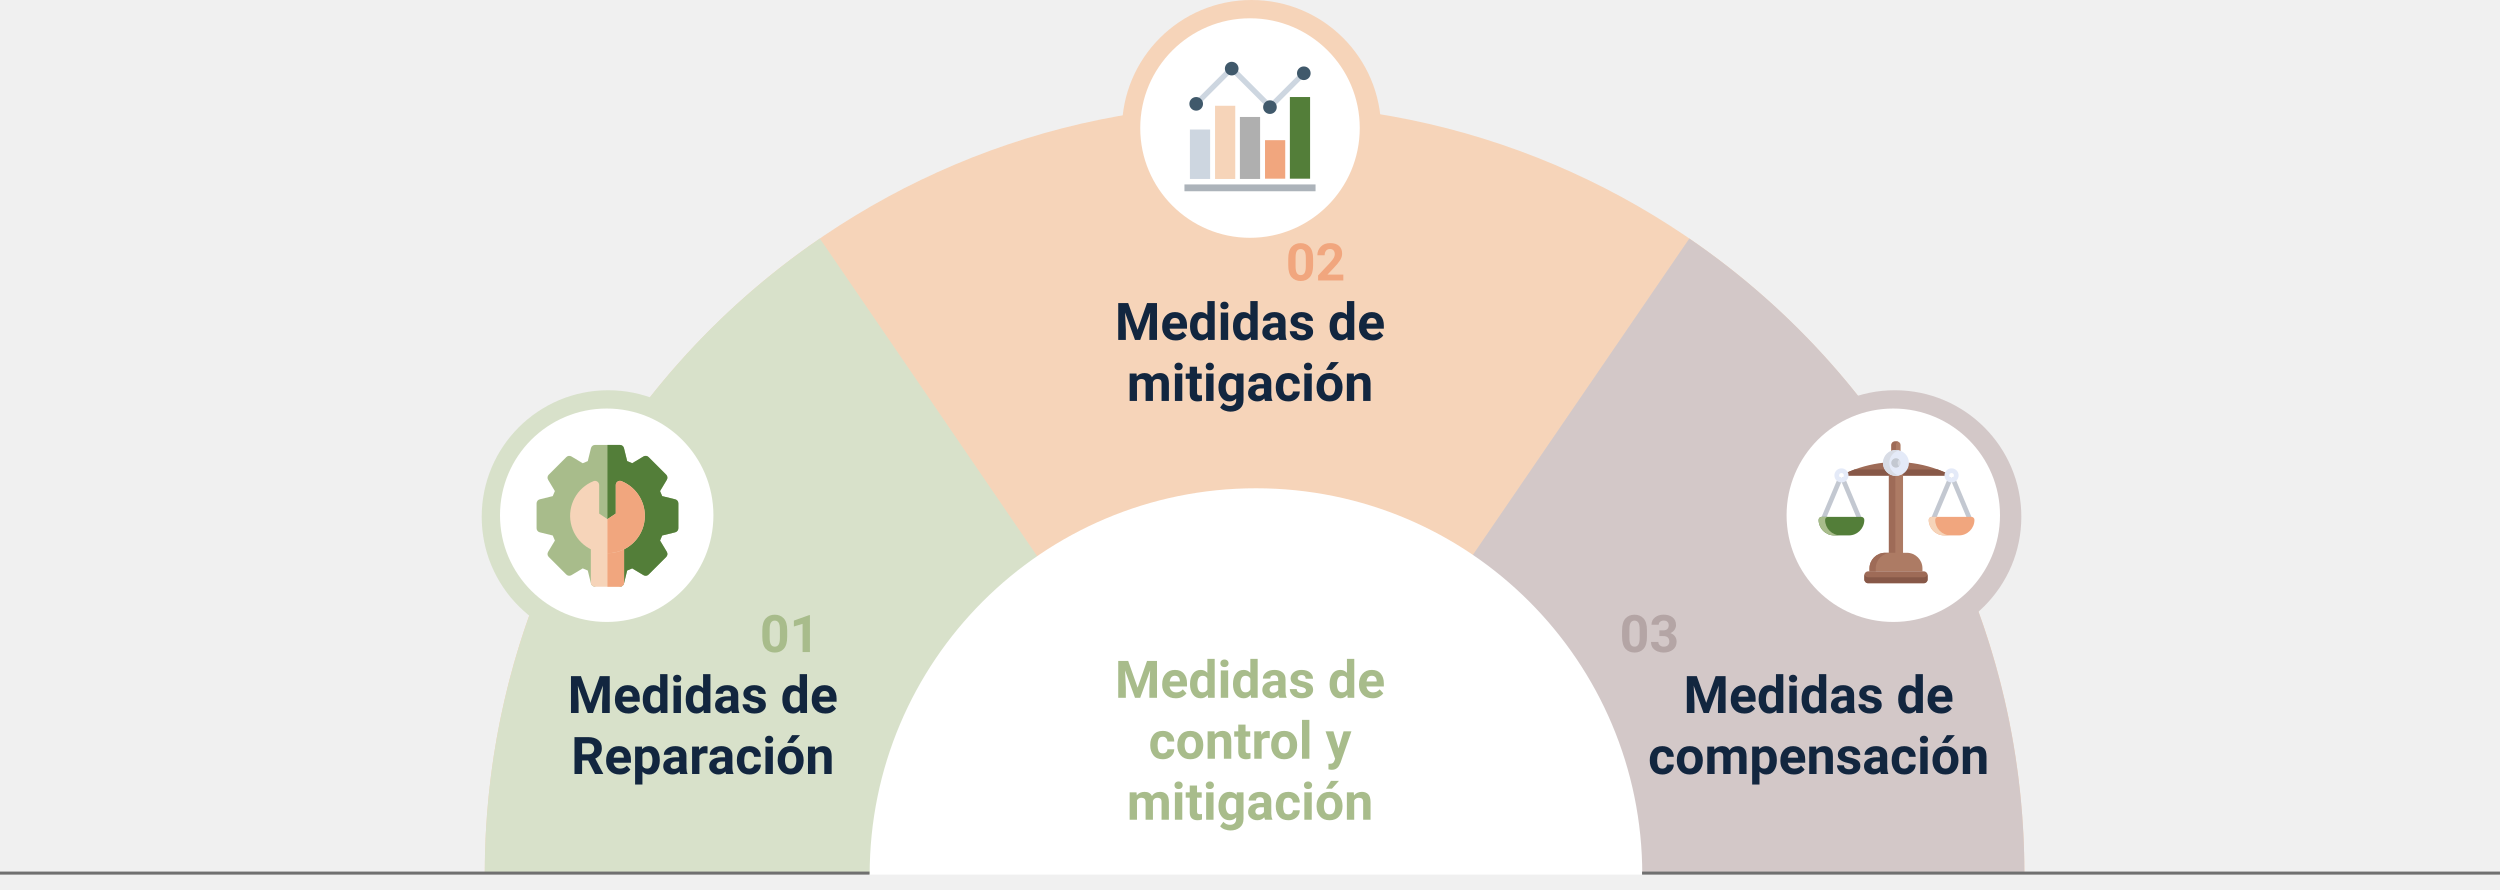
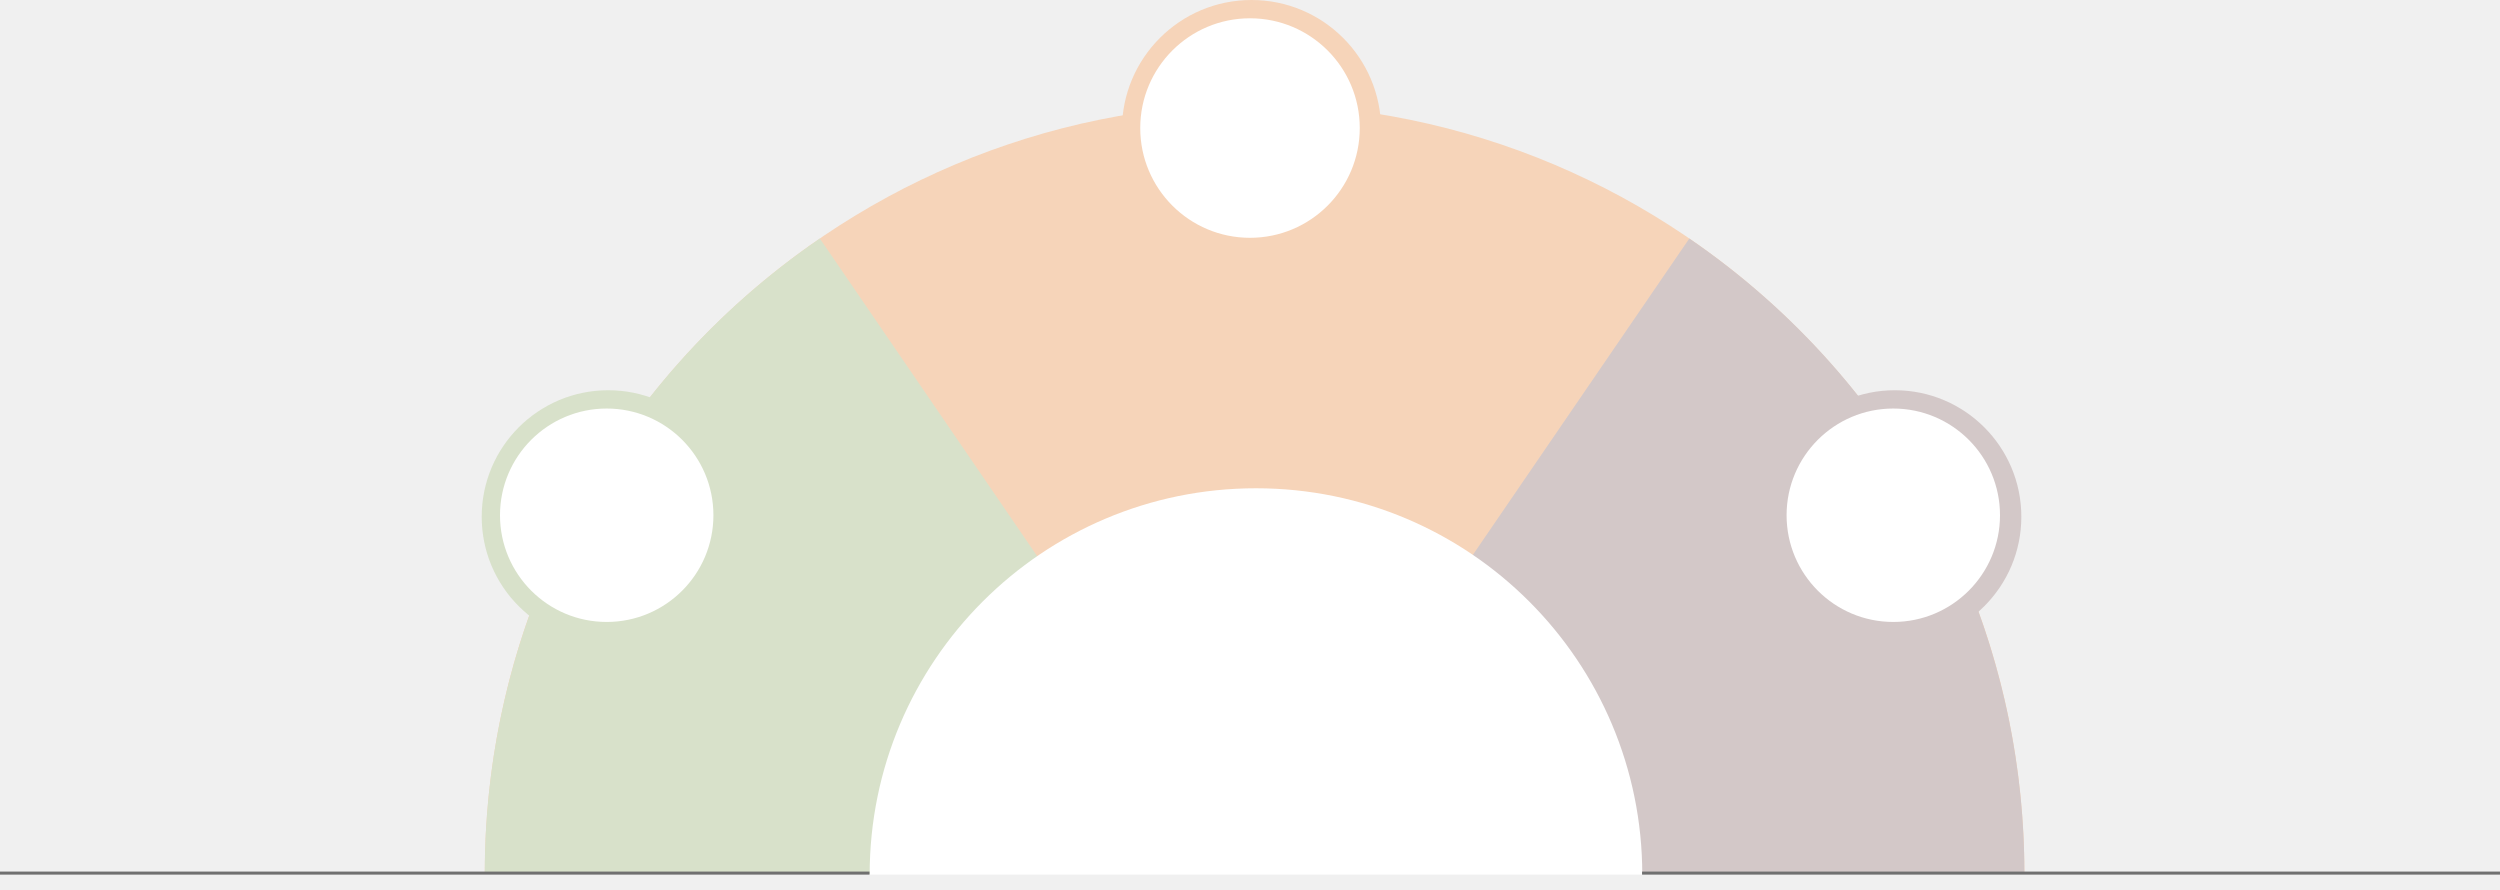
<svg xmlns="http://www.w3.org/2000/svg" width="820" height="291.869" viewBox="0 0 820 291.869">
  <defs>
    <clipPath id="clip-path">
      <rect id="Rectángulo_5174" data-name="Rectángulo 5174" width="505" height="257.737" fill="none" />
    </clipPath>
    <clipPath id="clip-path-2">
      <rect id="Rectángulo_5441" data-name="Rectángulo 5441" width="440.648" height="192.156" fill="none" />
    </clipPath>
  </defs>
-   <g id="Grupo_78875" data-name="Grupo 78875" transform="translate(-390 -6280)">
-     <g id="Grupo_78538" data-name="Grupo 78538">
-       <g id="Grupo_78497" data-name="Grupo 78497" transform="translate(0 5094)">
-         <g id="Grupo_78307" data-name="Grupo 78307" transform="translate(549 1220.132)">
-           <g id="Grupo_78306" data-name="Grupo 78306" clip-path="url(#clip-path)">
-             <path id="Trazado_100625" data-name="Trazado 100625" d="M252.5,0C113.049,0,0,113.047,0,252.5H505C505,113.047,391.951,0,252.5,0" fill="#f6d4b9" />
-             <path id="Trazado_100626" data-name="Trazado 100626" d="M339.876,34.46l-142.591,208.4h252.5A252.214,252.214,0,0,0,339.876,34.46" transform="translate(55.215 9.644)" fill="#d3c8c8" />
-             <path id="Trazado_100627" data-name="Trazado 100627" d="M0,242.856H252.5L109.909,34.46A252.217,252.217,0,0,0,0,242.856" transform="translate(0 9.644)" fill="#d8e1ca" />
-             <path id="Trazado_100628" data-name="Trazado 100628" d="M248.48,125.864A126.708,126.708,0,0,0,121.772,252.572H375.188A126.708,126.708,0,0,0,248.48,125.864" transform="translate(4.478 0.157)" fill="#fff" />
-           </g>
-         </g>
-         <circle id="Elipse_4053" data-name="Elipse 4053" cx="41.5" cy="41.5" r="41.5" transform="translate(970 1314)" fill="#d3c8c8" />
-         <circle id="Elipse_4058" data-name="Elipse 4058" cx="41.5" cy="41.5" r="41.5" transform="translate(548 1314)" fill="#d8e1ca" />
-         <circle id="Elipse_4060" data-name="Elipse 4060" cx="42.5" cy="42.5" r="42.5" transform="translate(758 1186)" fill="#f6d4b9" />
-         <circle id="Elipse_4056" data-name="Elipse 4056" cx="35" cy="35" r="35" transform="translate(976 1320)" fill="#fff" />
-         <circle id="Elipse_4057" data-name="Elipse 4057" cx="35" cy="35" r="35" transform="translate(554 1320)" fill="#fff" />
-         <circle id="Elipse_4059" data-name="Elipse 4059" cx="36" cy="36" r="36" transform="translate(764 1192)" fill="#fff" />
-         <path id="Trazado_100629" data-name="Trazado 100629" d="M-6994.052-10228.624h281.4" transform="translate(7922.648 11701)" fill="none" stroke="#707070" stroke-width="1" />
-         <path id="Trazado_100630" data-name="Trazado 100630" d="M-6994.053-10228.624h285.2" transform="translate(7384.052 11701)" fill="none" stroke="#707070" stroke-width="1" />
-       </g>
-       <text id="Medidas_de_Reparación" data-name="Medidas de Reparación" transform="translate(574 6495.869)" fill="#12263f" font-size="17" font-family="Roboto-Bold, Roboto" font-weight="700">
-         <tspan x="2.199" y="18">Medidas de </tspan>
-         <tspan x="3.353" y="38">Reparación</tspan>
-       </text>
-       <text id="_01" data-name="01" transform="translate(649 6475.869)" fill="#a8bc8b" font-size="17" font-family="Roboto-Bold, Roboto" font-weight="700">
-         <tspan x="-9.753" y="18">01</tspan>
-       </text>
-       <text id="_03" data-name="03" transform="translate(931 6475.869)" fill="#b4a5a5" font-size="17" font-family="Roboto-Bold, Roboto" font-weight="700">
-         <tspan x="-9.753" y="18">03</tspan>
-       </text>
-       <text id="_02" data-name="02" transform="translate(821.5 6354)" fill="#f1a67e" font-size="17" font-family="Roboto-Bold, Roboto" font-weight="700">
-         <tspan x="-9.753" y="18">02</tspan>
-       </text>
-       <text id="Medidas_de_compensación" data-name="Medidas de compensación" transform="translate(928 6495.869)" fill="#12263f" font-size="17" font-family="Roboto-Bold, Roboto" font-weight="700">
-         <tspan x="14.199" y="18">Medidas de </tspan>
-         <tspan x="2.582" y="38">compensación</tspan>
-       </text>
-       <text id="Medidas_de_mitigación" data-name="Medidas de mitigación" transform="translate(741.5 6373.5)" fill="#12263f" font-size="17" font-family="Roboto-Bold, Roboto" font-weight="700">
-         <tspan x="14.199" y="18">Medidas de </tspan>
-         <tspan x="18.1" y="38">mitigación</tspan>
-       </text>
-       <text id="Medidas_de_control_y_mitigación" data-name="Medidas de control y mitigación" transform="translate(753.5 6490.869)" fill="#a8bc8b" font-size="17" font-family="Roboto-Bold, Roboto" font-weight="700">
-         <tspan x="2.199" y="18">Medidas de </tspan>
-         <tspan x="13.235" y="38">control y </tspan>
-         <tspan x="6.1" y="58">mitigación</tspan>
-       </text>
-       <g id="administracion" transform="translate(565.997 6425.935)">
-         <g id="Grupo_78508" data-name="Grupo 78508" transform="translate(0 0)">
-           <g id="Grupo_78507" data-name="Grupo 78507">
-             <g id="Grupo_78506" data-name="Grupo 78506">
-               <g id="Grupo_78505" data-name="Grupo 78505">
-                 <path id="Trazado_157106" data-name="Trazado 157106" d="M45.468,17.842,41.2,16.794c-.2-.553-.434-1.107-.7-1.657l2.224-3.708a1.362,1.362,0,0,0-.205-1.664l-5.78-5.78a1.362,1.362,0,0,0-1.664-.205L31.368,6c-.55-.262-1.1-.494-1.657-.7L28.663,1.037A1.363,1.363,0,0,0,27.34,0H19.165a1.363,1.363,0,0,0-1.323,1.037L16.794,5.308c-.553.2-1.107.434-1.657.7L11.429,3.779a1.362,1.362,0,0,0-1.664.205l-5.78,5.78a1.362,1.362,0,0,0-.205,1.664L6,15.137c-.262.55-.494,1.1-.7,1.657L1.037,17.842A1.363,1.363,0,0,0,0,19.165V27.34a1.363,1.363,0,0,0,1.037,1.323l4.271,1.048c.2.553.434,1.107.7,1.657L3.779,35.076a1.362,1.362,0,0,0,.205,1.664l5.78,5.78a1.362,1.362,0,0,0,1.664.205L15.137,40.5c.55.262,1.1.494,1.657.7L17.8,45.309l.039.159a1.363,1.363,0,0,0,1.323,1.037l4.36-4.36,3.815,4.36a1.363,1.363,0,0,0,1.323-1.037l.039-.159L29.712,41.2c.553-.2,1.107-.434,1.657-.7l3.708,2.224a1.362,1.362,0,0,0,1.664-.205l5.78-5.78a1.362,1.362,0,0,0,.205-1.664L40.5,31.368c.262-.55.494-1.1.7-1.657l4.271-1.048a1.363,1.363,0,0,0,1.037-1.323V19.165a1.363,1.363,0,0,0-1.037-1.323Z" transform="translate(0 0)" fill="#a8bc8b" />
-               </g>
-             </g>
-           </g>
-         </g>
-         <path id="Trazado_157107" data-name="Trazado 157107" d="M278.215,17.842l-4.271-1.048c-.2-.553-.434-1.107-.7-1.657l2.224-3.708a1.362,1.362,0,0,0-.205-1.664l-5.78-5.78a1.362,1.362,0,0,0-1.664-.205L264.116,6c-.55-.262-1.1-.494-1.657-.7l-1.048-4.271A1.363,1.363,0,0,0,260.087,0H256V42.418l.272-.272,3.815,4.36a1.363,1.363,0,0,0,1.323-1.037l.039-.159,1.009-4.112c.553-.2,1.107-.434,1.657-.7l3.708,2.224a1.362,1.362,0,0,0,1.664-.205l5.78-5.78a1.362,1.362,0,0,0,.205-1.664l-2.224-3.708c.262-.55.494-1.1.7-1.657l4.271-1.048a1.363,1.363,0,0,0,1.037-1.323V19.165a1.363,1.363,0,0,0-1.037-1.323Z" transform="translate(-232.747)" fill="#537e39" />
-         <g id="Grupo_78510" data-name="Grupo 78510" transform="translate(17.803 31.995)">
-           <g id="Grupo_78509" data-name="Grupo 78509">
-             <path id="Trazado_157108" data-name="Trazado 157108" d="M205.537,352.25h-8.175A1.362,1.362,0,0,0,196,353.612v11.952l.039.159a1.363,1.363,0,0,0,1.323,1.037h8.175a1.363,1.363,0,0,0,1.323-1.037l.039-.159V353.612A1.362,1.362,0,0,0,205.537,352.25Z" transform="translate(-196 -352.25)" fill="#f6d4b9" />
-           </g>
-         </g>
-         <path id="Trazado_157109" data-name="Trazado 157109" d="M260.087,352.25H256v14.51h4.087a1.363,1.363,0,0,0,1.323-1.037l.039-.159V353.612A1.362,1.362,0,0,0,260.087,352.25Z" transform="translate(-232.747 -320.255)" fill="#f1a67e" />
-         <g id="Admin_1_" transform="translate(10.991 11.786)">
-           <g id="Grupo_78512" data-name="Grupo 78512">
-             <g id="Grupo_78511" data-name="Grupo 78511">
-               <path id="Trazado_157110" data-name="Trazado 157110" d="M133.262,153.484a12.264,12.264,0,0,1-4.6-23.629,1.363,1.363,0,0,1,1.875,1.262v9.375l2.725,1.817,2.725-1.817v-9.375a1.363,1.363,0,0,1,1.875-1.262,12.262,12.262,0,0,1-4.6,23.629Zm4.087-12.262h0Z" transform="translate(-121 -129.755)" fill="#f6d4b9" />
-             </g>
-           </g>
-         </g>
-         <path id="Trazado_157111" data-name="Trazado 157111" d="M268.262,141.222a12.28,12.28,0,0,0-7.662-11.367,1.363,1.363,0,0,0-1.875,1.262v9.375L256,142.31v11.175A12.276,12.276,0,0,0,268.262,141.222Z" transform="translate(-232.747 -117.97)" fill="#f1a67e" />
-       </g>
-       <g id="grafico-de-barras" transform="translate(778.5 6297.066)">
-         <rect id="Rectángulo_8135" data-name="Rectángulo 8135" width="43" height="2.24" transform="translate(0 43.425)" fill="#acb3ba" />
-         <rect id="Rectángulo_8136" data-name="Rectángulo 8136" width="6.629" height="16.215" transform="translate(1.792 25.418)" fill="#cdd6e0" />
-         <rect id="Rectángulo_8137" data-name="Rectángulo 8137" width="6.629" height="24.009" transform="translate(10.034 17.625)" fill="#f6d4b9" />
-         <rect id="Rectángulo_8138" data-name="Rectángulo 8138" width="6.629" height="20.335" transform="translate(18.185 21.298)" fill="#afafaf" />
-         <rect id="Rectángulo_8139" data-name="Rectángulo 8139" width="6.629" height="12.631" transform="translate(26.427 28.912)" fill="#f1a67e" />
-         <rect id="Rectángulo_8140" data-name="Rectángulo 8140" width="6.629" height="26.785" transform="translate(34.579 14.758)" fill="#537e39" />
-         <path id="Trazado_157112" data-name="Trazado 157112" d="M63.3,29.008,50.673,16.377,39.654,27.4,38.4,26.142,50.673,13.869,63.3,26.5,73.7,16.109l1.254,1.254Z" transform="translate(-35.175 -9.771)" fill="#cdd6e0" />
-         <g id="Grupo_78513" data-name="Grupo 78513" transform="translate(1.613 3.202)">
-           <circle id="Elipse_4067" data-name="Elipse 4067" cx="2.24" cy="2.24" r="2.24" transform="translate(0 11.556)" fill="#40596b" />
-           <circle id="Elipse_4068" data-name="Elipse 4068" cx="2.24" cy="2.24" r="2.24" transform="translate(11.646)" fill="#40596b" />
-           <circle id="Elipse_4069" data-name="Elipse 4069" cx="2.24" cy="2.24" r="2.24" transform="translate(24.188 12.631)" fill="#40596b" />
-           <circle id="Elipse_4070" data-name="Elipse 4070" cx="2.24" cy="2.24" r="2.24" transform="translate(35.296 1.523)" fill="#40596b" />
-         </g>
-       </g>
-       <g id="equilibrar" transform="translate(986.5 6401.704)">
-         <g id="Grupo_78514" data-name="Grupo 78514" transform="translate(37.01 34.894)">
-           <path id="Trazado_157113" data-name="Trazado 157113" d="M440.852,155.389a.772.772,0,0,1-.712-.473l-5.265-12.53a.771.771,0,0,1,1.422-.6l5.265,12.53a.772.772,0,0,1-.711,1.07Z" transform="translate(-428.415 -141.316)" fill="#c3c8d1" />
-           <path id="Trazado_157114" data-name="Trazado 157114" d="M371.474,155.389a.772.772,0,0,1-.711-1.07l5.265-12.53a.771.771,0,0,1,1.422.6l-5.265,12.53A.771.771,0,0,1,371.474,155.389Z" transform="translate(-370.703 -141.316)" fill="#c3c8d1" />
-         </g>
-         <g id="Grupo_78515" data-name="Grupo 78515" transform="translate(8.87 30.032)">
-           <path id="Trazado_157115" data-name="Trazado 157115" d="M103.232,97.014v-.708h0a4.15,4.15,0,0,1-1.835-3.446c0-.031,0-.061,0-.092a40.118,40.118,0,0,0-12.56,3.458,1.539,1.539,0,0,1,.18.723c0,.022,0,.043,0,.064Z" transform="translate(-88.841 -92.753)" fill="#9e6b57" />
-           <path id="Trazado_157116" data-name="Trazado 157116" d="M290.058,96.17a40.089,40.089,0,0,0-12.886-3.558c0,.036,0,.071,0,.107a4.15,4.15,0,0,1-1.833,3.446h0v.708h14.581c0-.022,0-.043,0-.064A1.541,1.541,0,0,1,290.058,96.17Z" transform="translate(-256.721 -92.612)" fill="#9e6b57" />
-         </g>
-         <g id="Grupo_78516" data-name="Grupo 78516" transform="translate(8.87 32.27)">
-           <path id="Trazado_157117" data-name="Trazado 157117" d="M101.988,115.028H91.817c-1.021.373-2.016.785-2.976,1.236a1.539,1.539,0,0,1,.18.723c0,.022,0,.043,0,.065h14.214v-.708h0A4.178,4.178,0,0,1,101.988,115.028Z" transform="translate(-88.841 -115.028)" fill="#875848" />
-           <path id="Trazado_157118" data-name="Trazado 157118" d="M286.9,115.028H276.586a4.174,4.174,0,0,1-1.244,1.315h0v.708h14.581c0-.022,0-.043,0-.065a1.539,1.539,0,0,1,.139-.638C289.04,115.865,287.983,115.424,286.9,115.028Z" transform="translate(-256.722 -115.028)" fill="#875848" />
-         </g>
-         <path id="Trazado_157119" data-name="Trazado 157119" d="M233.242,128.91a4.121,4.121,0,0,1-2.32-.711v26.148h4.641V128.2A4.12,4.12,0,0,1,233.242,128.91Z" transform="translate(-207.868 -94.614)" fill="#ad7b64" />
-         <path id="Trazado_157120" data-name="Trazado 157120" d="M230.922,128.2v26.148h2.114V128.9A4.116,4.116,0,0,1,230.922,128.2Z" transform="translate(-207.868 -94.614)" fill="#9e6b57" />
-         <path id="Trazado_157121" data-name="Trazado 157121" d="M371.629,276.886H366.8a5.1,5.1,0,0,1-5.085-5.086h0a1.006,1.006,0,0,1,1.006-1.006h12.992a1.006,1.006,0,0,1,1.006,1.006h0A5.1,5.1,0,0,1,371.629,276.886Z" transform="translate(-325.598 -222.973)" fill="#f1a67e" />
-         <path id="Trazado_157122" data-name="Trazado 157122" d="M415.951,116.06a2.318,2.318,0,1,1,2.318-2.318A2.321,2.321,0,0,1,415.951,116.06Zm0-3.094a.775.775,0,1,0,.776.776A.776.776,0,0,0,415.951,112.966Z" transform="translate(-372.337 -79.513)" fill="#e4eaf8" />
-         <path id="Trazado_157123" data-name="Trazado 157123" d="M240.553,25.986a4.14,4.14,0,0,1,1.51.284V24.264a1.172,1.172,0,0,0-1.172-1.172h-.675a1.172,1.172,0,0,0-1.172,1.172v2.006A4.139,4.139,0,0,1,240.553,25.986Z" transform="translate(-215.178 -0.001)" fill="#ad7b64" />
-         <path id="Trazado_157124" data-name="Trazado 157124" d="M240.553,24.263a1.172,1.172,0,0,1,.755-1.094,1.167,1.167,0,0,0-.418-.078h-.674a1.172,1.172,0,0,0-1.172,1.172V26.27a4.142,4.142,0,0,1,1.51-.284V24.263Z" transform="translate(-215.178)" fill="#9e6b57" />
-         <path id="Trazado_157125" data-name="Trazado 157125" d="M215.785,51.054a4.256,4.256,0,1,0,4.256,4.256A4.261,4.261,0,0,0,215.785,51.054Z" transform="translate(-190.411 -25.171)" fill="#e4eaf8" />
-         <g id="Grupo_78517" data-name="Grupo 78517" transform="translate(21.118 25.883)">
-           <path id="Trazado_157126" data-name="Trazado 157126" d="M213.587,55.309a4.264,4.264,0,0,1,3.228-4.13,4.256,4.256,0,1,0,0,8.26A4.263,4.263,0,0,1,213.587,55.309Z" transform="translate(-211.53 -51.053)" fill="#d8dce5" />
-           <circle id="Elipse_4071" data-name="Elipse 4071" cx="1.51" cy="1.51" r="1.51" transform="translate(2.747 2.747)" fill="#d8dce5" />
-         </g>
-         <g id="Grupo_78518" data-name="Grupo 78518" transform="translate(0.898 28.63)">
-           <path id="Trazado_157127" data-name="Trazado 157127" d="M241.1,80.077a1.5,1.5,0,0,1,.481-1.1,1.51,1.51,0,1,0,0,2.206A1.5,1.5,0,0,1,241.1,80.077Z" transform="translate(-216.075 -78.567)" fill="#c3c8d1" />
-           <path id="Trazado_157128" data-name="Trazado 157128" d="M79.143,155.389a.772.772,0,0,1-.712-.473l-5.265-12.53a.771.771,0,0,1,1.422-.6l5.265,12.53a.772.772,0,0,1-.711,1.07Z" transform="translate(-66.706 -135.051)" fill="#c3c8d1" />
-           <path id="Trazado_157129" data-name="Trazado 157129" d="M9.765,155.389a.772.772,0,0,1-.711-1.07l5.265-12.53a.771.771,0,0,1,1.422.6l-5.265,12.53A.772.772,0,0,1,9.765,155.389Z" transform="translate(-8.994 -135.052)" fill="#c3c8d1" />
-         </g>
-         <path id="Trazado_157130" data-name="Trazado 157130" d="M9.919,276.886H5.085A5.1,5.1,0,0,1,0,271.8H0a1.006,1.006,0,0,1,1.006-1.006H14A1.006,1.006,0,0,1,15,271.8h0A5.1,5.1,0,0,1,9.919,276.886Z" transform="translate(0 -222.973)" fill="#537e39" />
-         <path id="Trazado_157131" data-name="Trazado 157131" d="M363.846,271.8a1.006,1.006,0,0,1,1.006-1.006h-2.137a1.006,1.006,0,0,0-1.006,1.006,5.1,5.1,0,0,0,5.086,5.086h2.137A5.1,5.1,0,0,1,363.846,271.8Z" transform="translate(-325.597 -222.973)" fill="#f6d4b9" />
-         <path id="Trazado_157132" data-name="Trazado 157132" d="M2.137,271.8a1.006,1.006,0,0,1,1.006-1.006H1.006A1.006,1.006,0,0,0,0,271.8a5.1,5.1,0,0,0,5.086,5.086H7.222A5.1,5.1,0,0,1,2.137,271.8Z" transform="translate(0 -222.973)" fill="#a8bc8b" />
-         <path id="Trazado_157133" data-name="Trazado 157133" d="M54.241,116.06a2.318,2.318,0,1,1,2.318-2.318A2.321,2.321,0,0,1,54.241,116.06Zm0-3.094a.775.775,0,1,0,.776.776A.776.776,0,0,0,54.241,112.966Z" transform="translate(-46.739 -79.513)" fill="#e4eaf8" />
-         <path id="Trazado_157134" data-name="Trazado 157134" d="M179.417,388.871h-7.157a5.123,5.123,0,0,0-5.108,5.108v1.011h17.374v-1.011A5.123,5.123,0,0,0,179.417,388.871Z" transform="translate(-150.463 -329.262)" fill="#ad7b64" />
-         <g id="Grupo_78519" data-name="Grupo 78519" transform="translate(15.005 59.609)">
-           <path id="Trazado_157135" data-name="Trazado 157135" d="M174.316,388.871h-2.057a5.123,5.123,0,0,0-5.108,5.108v1.011h2.057v-1.011A5.123,5.123,0,0,1,174.316,388.871Z" transform="translate(-165.468 -388.871)" fill="#9e6b57" />
-           <path id="Trazado_157136" data-name="Trazado 157136" d="M169.8,449.887H151.525a1.238,1.238,0,0,0-1.234,1.234v1.427a1.238,1.238,0,0,0,1.234,1.234H169.8a1.238,1.238,0,0,0,1.234-1.234v-1.427A1.238,1.238,0,0,0,169.8,449.887Z" transform="translate(-150.291 -443.795)" fill="#9e6b57" />
-         </g>
-         <path id="Trazado_157137" data-name="Trazado 157137" d="M169.8,460.617H151.525a1.239,1.239,0,0,1-1.206-.974,1.223,1.223,0,0,0-.028.26v1.427a1.238,1.238,0,0,0,1.234,1.234H169.8a1.238,1.238,0,0,0,1.234-1.234V459.9a1.23,1.23,0,0,0-.028-.26A1.239,1.239,0,0,1,169.8,460.617Z" transform="translate(-135.286 -392.968)" fill="#875848" />
+   <g id="Grupo_78497" data-name="Grupo 78497" transform="translate(-390 -1186)">
+     <g id="Grupo_78307" data-name="Grupo 78307" transform="translate(549 1220.132)">
+       <g id="Grupo_78306" data-name="Grupo 78306" clip-path="url(#clip-path)">
+         <path id="Trazado_100625" data-name="Trazado 100625" d="M252.5,0C113.049,0,0,113.047,0,252.5H505C505,113.047,391.951,0,252.5,0" fill="#f6d4b9" />
+         <path id="Trazado_100626" data-name="Trazado 100626" d="M339.876,34.46l-142.591,208.4h252.5A252.214,252.214,0,0,0,339.876,34.46" transform="translate(55.215 9.644)" fill="#d3c8c8" />
+         <path id="Trazado_100627" data-name="Trazado 100627" d="M0,242.856H252.5L109.909,34.46A252.217,252.217,0,0,0,0,242.856" transform="translate(0 9.644)" fill="#d8e1ca" />
+         <path id="Trazado_100628" data-name="Trazado 100628" d="M248.48,125.864A126.708,126.708,0,0,0,121.772,252.572H375.188A126.708,126.708,0,0,0,248.48,125.864" transform="translate(4.478 0.157)" fill="#fff" />
      </g>
    </g>
+     <circle id="Elipse_4053" data-name="Elipse 4053" cx="41.5" cy="41.5" r="41.5" transform="translate(970 1314)" fill="#d3c8c8" />
+     <circle id="Elipse_4058" data-name="Elipse 4058" cx="41.5" cy="41.5" r="41.5" transform="translate(548 1314)" fill="#d8e1ca" />
+     <circle id="Elipse_4060" data-name="Elipse 4060" cx="42.5" cy="42.5" r="42.5" transform="translate(758 1186)" fill="#f6d4b9" />
+     <circle id="Elipse_4056" data-name="Elipse 4056" cx="35" cy="35" r="35" transform="translate(976 1320)" fill="#fff" />
+     <circle id="Elipse_4057" data-name="Elipse 4057" cx="35" cy="35" r="35" transform="translate(554 1320)" fill="#fff" />
+     <circle id="Elipse_4059" data-name="Elipse 4059" cx="36" cy="36" r="36" transform="translate(764 1192)" fill="#fff" />
+     <path id="Trazado_100629" data-name="Trazado 100629" d="M-6994.052-10228.624h281.4" transform="translate(7922.648 11701)" fill="none" stroke="#707070" stroke-width="1" />
+     <path id="Trazado_100630" data-name="Trazado 100630" d="M-6994.053-10228.624h285.2" transform="translate(7384.052 11701)" fill="none" stroke="#707070" stroke-width="1" />
  </g>
</svg>
